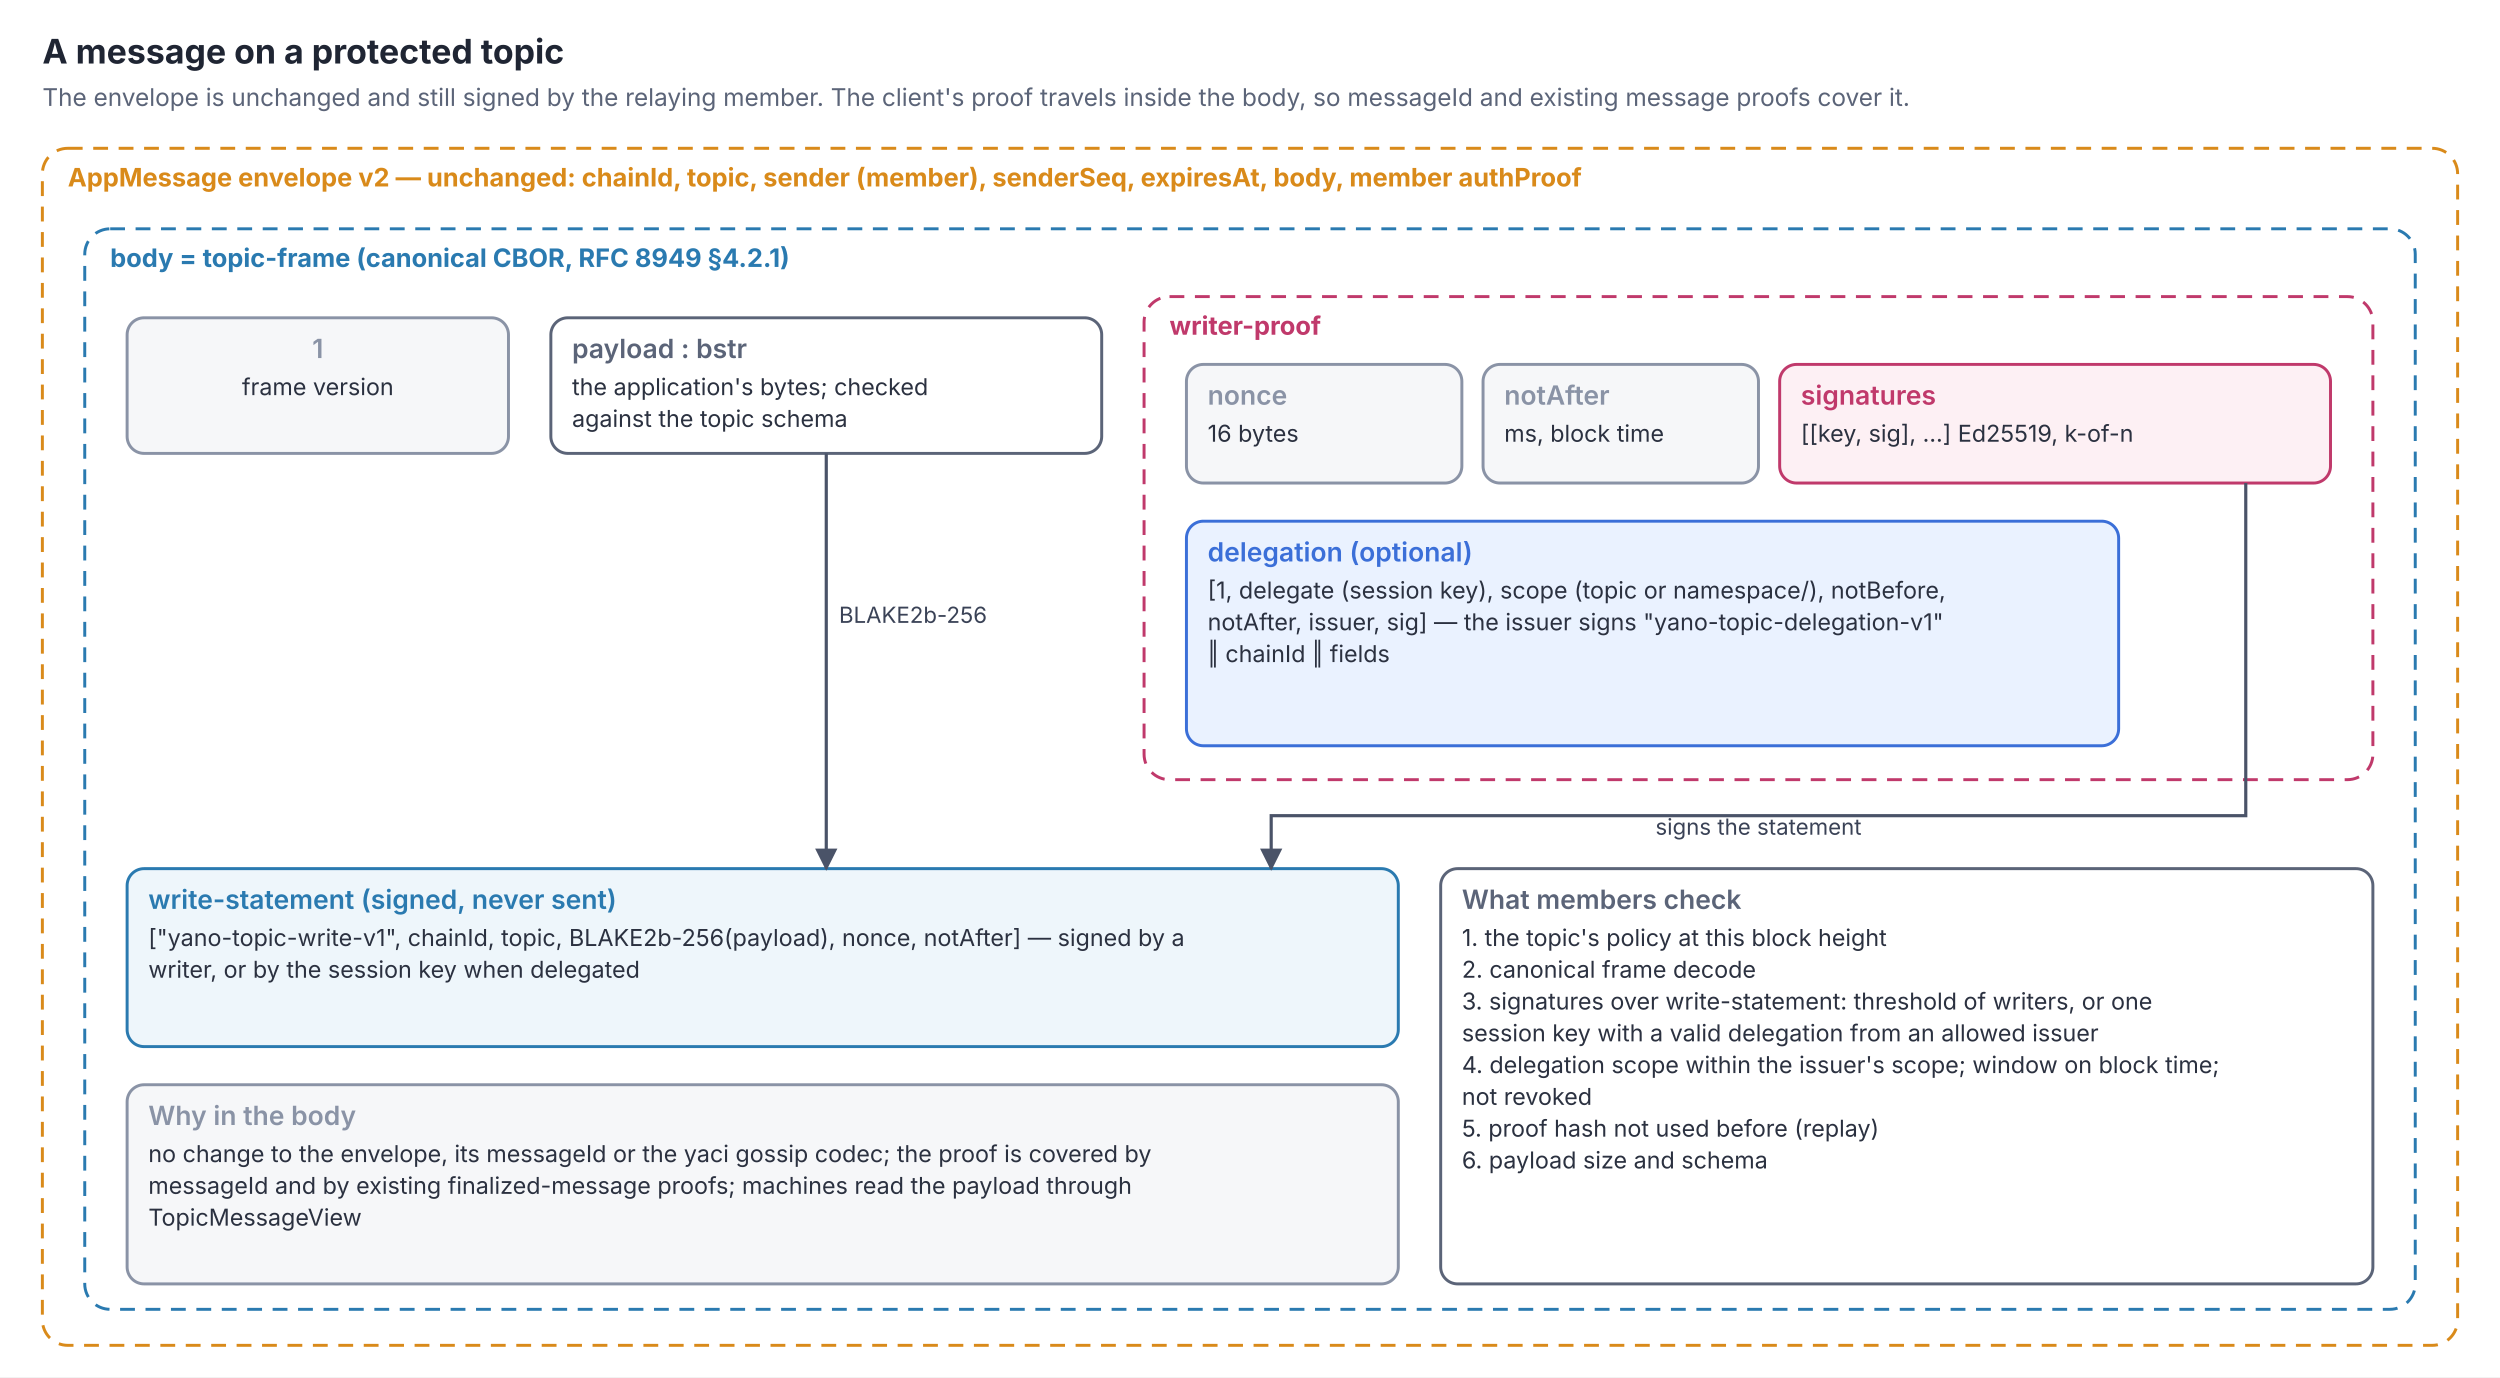
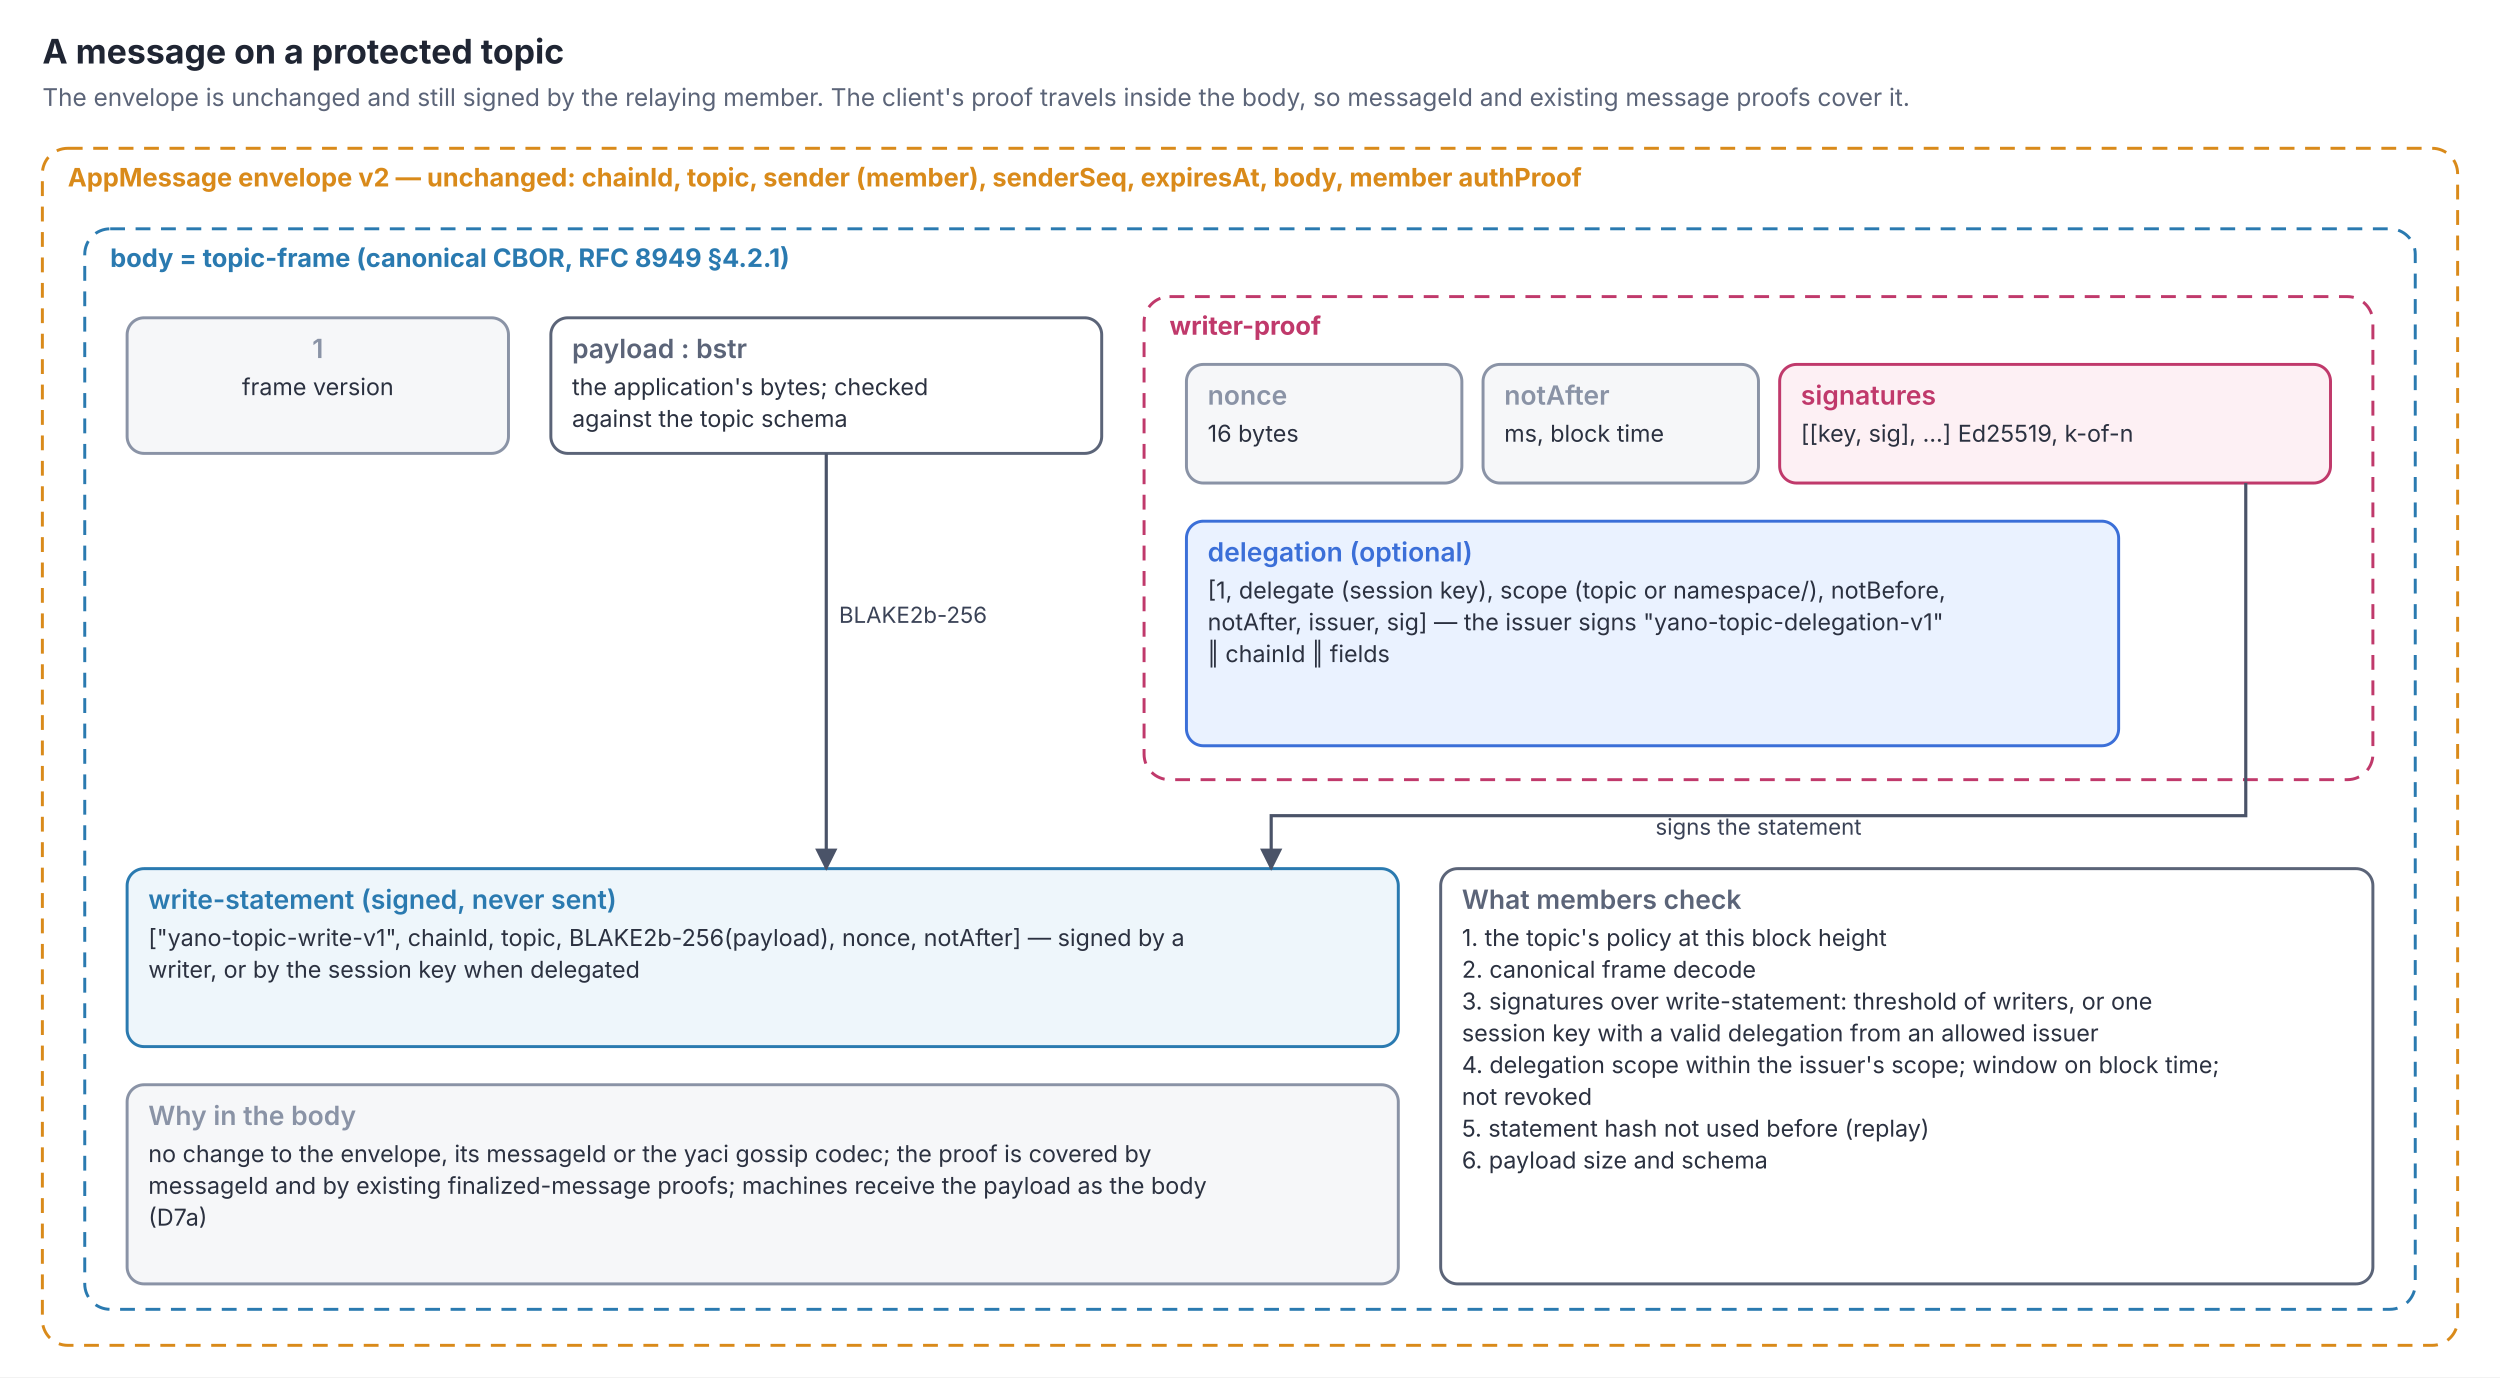
<svg xmlns="http://www.w3.org/2000/svg" width="1180" height="650" viewBox="0 0 1180 650" role="img" aria-label="ADR-039 the body frame and what each signature covers">
  <defs>
    <marker id="arrow" viewBox="0 0 10 10" refX="9" refY="5" markerWidth="7" markerHeight="7" orient="auto-start-reverse">
      <path d="M 0 0 L 10 5 L 0 10 z" fill="#4a5368" />
    </marker>
    <marker id="arrowStart" viewBox="0 0 10 10" refX="1" refY="5" markerWidth="7" markerHeight="7" orient="auto-start-reverse">
      <path d="M 0 0 L 10 5 L 0 10 z" fill="#4a5368" />
    </marker>
  </defs>
  <rect x="0" y="0" width="1180" height="650" fill="#ffffff" />
  <text x="20" y="30" font-family="Inter, 'Segoe UI', Helvetica, Arial, sans-serif" font-size="16" font-weight="700" fill="#1f2533" text-anchor="start">A message on a protected topic</text>
  <text x="20" y="50" font-family="Inter, 'Segoe UI', Helvetica, Arial, sans-serif" font-size="11.5" font-weight="normal" fill="#5b6478" text-anchor="start">The envelope is unchanged and still signed by the relaying member. The client's proof travels inside the body, so messageId and existing message proofs cover it.</text>
  <rect x="20" y="70" width="1140" height="565" rx="12" fill="none" stroke="#d98a1a" stroke-width="1.4" stroke-dasharray="7 5" />
  <text x="32" y="88" font-family="Inter, 'Segoe UI', Helvetica, Arial, sans-serif" font-size="12" font-weight="700" fill="#d98a1a" text-anchor="start">AppMessage envelope v2 — unchanged: chainId, topic, sender (member), senderSeq, expiresAt, body, member authProof</text>
  <rect x="40" y="108" width="1100" height="510" rx="12" fill="none" stroke="#2a7ab0" stroke-width="1.4" stroke-dasharray="7 5" />
  <text x="52" y="126" font-family="Inter, 'Segoe UI', Helvetica, Arial, sans-serif" font-size="12" font-weight="700" fill="#2a7ab0" text-anchor="start">body = topic-frame (canonical CBOR, RFC 8949 §4.2.1)</text>
  <rect x="60" y="150" width="180" height="64" rx="8" fill="#f6f7f9" stroke="#8a93a6" stroke-width="1.4" />
  <text x="150.0" y="169.0" font-family="Inter, 'Segoe UI', Helvetica, Arial, sans-serif" font-size="12.5" font-weight="600" fill="#8a93a6" text-anchor="middle">1</text>
  <text x="150.0" y="186.5" font-family="Inter, 'Segoe UI', Helvetica, Arial, sans-serif" font-size="11" font-weight="normal" fill="#2b3140" text-anchor="middle">frame version</text>
  <rect x="260" y="150" width="260" height="64" rx="8" fill="#ffffff" stroke="#5b6478" stroke-width="1.4" />
  <text x="270" y="169.0" font-family="Inter, 'Segoe UI', Helvetica, Arial, sans-serif" font-size="12.5" font-weight="600" fill="#5b6478" text-anchor="start">payload : bstr</text>
  <text x="270" y="186.5" font-family="Inter, 'Segoe UI', Helvetica, Arial, sans-serif" font-size="11" font-weight="normal" fill="#2b3140" text-anchor="start">the application's bytes; checked</text>
  <text x="270" y="201.5" font-family="Inter, 'Segoe UI', Helvetica, Arial, sans-serif" font-size="11" font-weight="normal" fill="#2b3140" text-anchor="start">against the topic schema</text>
  <rect x="540" y="140" width="580" height="228" rx="12" fill="none" stroke="#c0396b" stroke-width="1.4" stroke-dasharray="7 5" />
  <text x="552" y="158" font-family="Inter, 'Segoe UI', Helvetica, Arial, sans-serif" font-size="12" font-weight="700" fill="#c0396b" text-anchor="start">writer-proof</text>
  <rect x="560" y="172" width="130" height="56" rx="8" fill="#f6f7f9" stroke="#8a93a6" stroke-width="1.4" />
  <text x="570" y="191.0" font-family="Inter, 'Segoe UI', Helvetica, Arial, sans-serif" font-size="12.5" font-weight="600" fill="#8a93a6" text-anchor="start">nonce</text>
  <text x="570" y="208.5" font-family="Inter, 'Segoe UI', Helvetica, Arial, sans-serif" font-size="11" font-weight="normal" fill="#2b3140" text-anchor="start">16 bytes</text>
  <rect x="700" y="172" width="130" height="56" rx="8" fill="#f6f7f9" stroke="#8a93a6" stroke-width="1.4" />
  <text x="710" y="191.0" font-family="Inter, 'Segoe UI', Helvetica, Arial, sans-serif" font-size="12.5" font-weight="600" fill="#8a93a6" text-anchor="start">notAfter</text>
  <text x="710" y="208.5" font-family="Inter, 'Segoe UI', Helvetica, Arial, sans-serif" font-size="11" font-weight="normal" fill="#2b3140" text-anchor="start">ms, block time</text>
  <rect x="840" y="172" width="260" height="56" rx="8" fill="#fdf0f4" stroke="#c0396b" stroke-width="1.4" />
  <text x="850" y="191.0" font-family="Inter, 'Segoe UI', Helvetica, Arial, sans-serif" font-size="12.5" font-weight="600" fill="#c0396b" text-anchor="start">signatures</text>
  <text x="850" y="208.5" font-family="Inter, 'Segoe UI', Helvetica, Arial, sans-serif" font-size="11" font-weight="normal" fill="#2b3140" text-anchor="start">[[key, sig], …] Ed25519, k-of-n</text>
  <rect x="560" y="246" width="440" height="106" rx="8" fill="#eaf2ff" stroke="#3b6fd8" stroke-width="1.4" />
  <text x="570" y="265.0" font-family="Inter, 'Segoe UI', Helvetica, Arial, sans-serif" font-size="12.5" font-weight="600" fill="#3b6fd8" text-anchor="start">delegation (optional)</text>
  <text x="570" y="282.5" font-family="Inter, 'Segoe UI', Helvetica, Arial, sans-serif" font-size="11" font-weight="normal" fill="#2b3140" text-anchor="start">[1, delegate (session key), scope (topic or namespace/), notBefore,</text>
  <text x="570" y="297.5" font-family="Inter, 'Segoe UI', Helvetica, Arial, sans-serif" font-size="11" font-weight="normal" fill="#2b3140" text-anchor="start">notAfter, issuer, sig] — the issuer signs "yano-topic-delegation-v1"</text>
  <text x="570" y="312.5" font-family="Inter, 'Segoe UI', Helvetica, Arial, sans-serif" font-size="11" font-weight="normal" fill="#2b3140" text-anchor="start">‖ chainId ‖ fields</text>
  <rect x="60" y="410" width="600" height="84" rx="8" fill="#eef6fb" stroke="#2a7ab0" stroke-width="1.4" />
  <text x="70" y="429.0" font-family="Inter, 'Segoe UI', Helvetica, Arial, sans-serif" font-size="12.5" font-weight="600" fill="#2a7ab0" text-anchor="start">write-statement (signed, never sent)</text>
  <text x="70" y="446.5" font-family="Inter, 'Segoe UI', Helvetica, Arial, sans-serif" font-size="11" font-weight="normal" fill="#2b3140" text-anchor="start">["yano-topic-write-v1", chainId, topic, BLAKE2b-256(payload), nonce, notAfter] — signed by a</text>
  <text x="70" y="461.5" font-family="Inter, 'Segoe UI', Helvetica, Arial, sans-serif" font-size="11" font-weight="normal" fill="#2b3140" text-anchor="start">writer, or by the session key when delegated</text>
  <rect x="680" y="410" width="440" height="196" rx="8" fill="#ffffff" stroke="#5b6478" stroke-width="1.4" />
  <text x="690" y="429.0" font-family="Inter, 'Segoe UI', Helvetica, Arial, sans-serif" font-size="12.5" font-weight="600" fill="#5b6478" text-anchor="start">What members check</text>
  <text x="690" y="446.5" font-family="Inter, 'Segoe UI', Helvetica, Arial, sans-serif" font-size="11" font-weight="normal" fill="#2b3140" text-anchor="start">1. the topic's policy at this block height</text>
  <text x="690" y="461.5" font-family="Inter, 'Segoe UI', Helvetica, Arial, sans-serif" font-size="11" font-weight="normal" fill="#2b3140" text-anchor="start">2. canonical frame decode</text>
  <text x="690" y="476.5" font-family="Inter, 'Segoe UI', Helvetica, Arial, sans-serif" font-size="11" font-weight="normal" fill="#2b3140" text-anchor="start">3. signatures over write-statement: threshold of writers, or one</text>
  <text x="690" y="491.5" font-family="Inter, 'Segoe UI', Helvetica, Arial, sans-serif" font-size="11" font-weight="normal" fill="#2b3140" text-anchor="start">session key with a valid delegation from an allowed issuer</text>
  <text x="690" y="506.5" font-family="Inter, 'Segoe UI', Helvetica, Arial, sans-serif" font-size="11" font-weight="normal" fill="#2b3140" text-anchor="start">4. delegation scope within the issuer's scope; window on block time;</text>
  <text x="690" y="521.5" font-family="Inter, 'Segoe UI', Helvetica, Arial, sans-serif" font-size="11" font-weight="normal" fill="#2b3140" text-anchor="start">not revoked</text>
-   <text x="690" y="536.5" font-family="Inter, 'Segoe UI', Helvetica, Arial, sans-serif" font-size="11" font-weight="normal" fill="#2b3140" text-anchor="start">5. proof hash not used before (replay)</text>
+   <text x="690" y="536.5" font-family="Inter, 'Segoe UI', Helvetica, Arial, sans-serif" font-size="11" font-weight="normal" fill="#2b3140" text-anchor="start">5. statement hash not used before (replay)</text>
  <text x="690" y="551.5" font-family="Inter, 'Segoe UI', Helvetica, Arial, sans-serif" font-size="11" font-weight="normal" fill="#2b3140" text-anchor="start">6. payload size and schema</text>
  <rect x="60" y="512" width="600" height="94" rx="8" fill="#f6f7f9" stroke="#8a93a6" stroke-width="1.4" />
  <text x="70" y="531.0" font-family="Inter, 'Segoe UI', Helvetica, Arial, sans-serif" font-size="12.5" font-weight="600" fill="#8a93a6" text-anchor="start">Why in the body</text>
  <text x="70" y="548.5" font-family="Inter, 'Segoe UI', Helvetica, Arial, sans-serif" font-size="11" font-weight="normal" fill="#2b3140" text-anchor="start">no change to the envelope, its messageId or the yaci gossip codec; the proof is covered by</text>
-   <text x="70" y="563.5" font-family="Inter, 'Segoe UI', Helvetica, Arial, sans-serif" font-size="11" font-weight="normal" fill="#2b3140" text-anchor="start">messageId and by existing finalized-message proofs; machines read the payload through</text>
-   <text x="70" y="578.5" font-family="Inter, 'Segoe UI', Helvetica, Arial, sans-serif" font-size="11" font-weight="normal" fill="#2b3140" text-anchor="start">TopicMessageView</text>
+   <text x="70" y="563.5" font-family="Inter, 'Segoe UI', Helvetica, Arial, sans-serif" font-size="11" font-weight="normal" fill="#2b3140" text-anchor="start">messageId and by existing finalized-message proofs; machines receive the payload as the body</text>
+   <text x="70" y="578.5" font-family="Inter, 'Segoe UI', Helvetica, Arial, sans-serif" font-size="11" font-weight="normal" fill="#2b3140" text-anchor="start">(D7a)</text>
  <path d="M 390 214 L 390 410" fill="none" stroke="#4a5368" stroke-width="1.5" marker-end="url(#arrow)" />
  <text x="396" y="294.0" font-family="Inter, 'Segoe UI', Helvetica, Arial, sans-serif" font-size="10.5" font-weight="normal" fill="#3a4256" text-anchor="start">BLAKE2b-256</text>
  <path d="M 1060 228 L 1060 385 L 600 385 L 600 410" fill="none" stroke="#4a5368" stroke-width="1.5" marker-end="url(#arrow)" />
  <text x="830" y="394.0" font-family="Inter, 'Segoe UI', Helvetica, Arial, sans-serif" font-size="10.5" font-weight="normal" fill="#3a4256" text-anchor="middle">signs the statement</text>
</svg>
